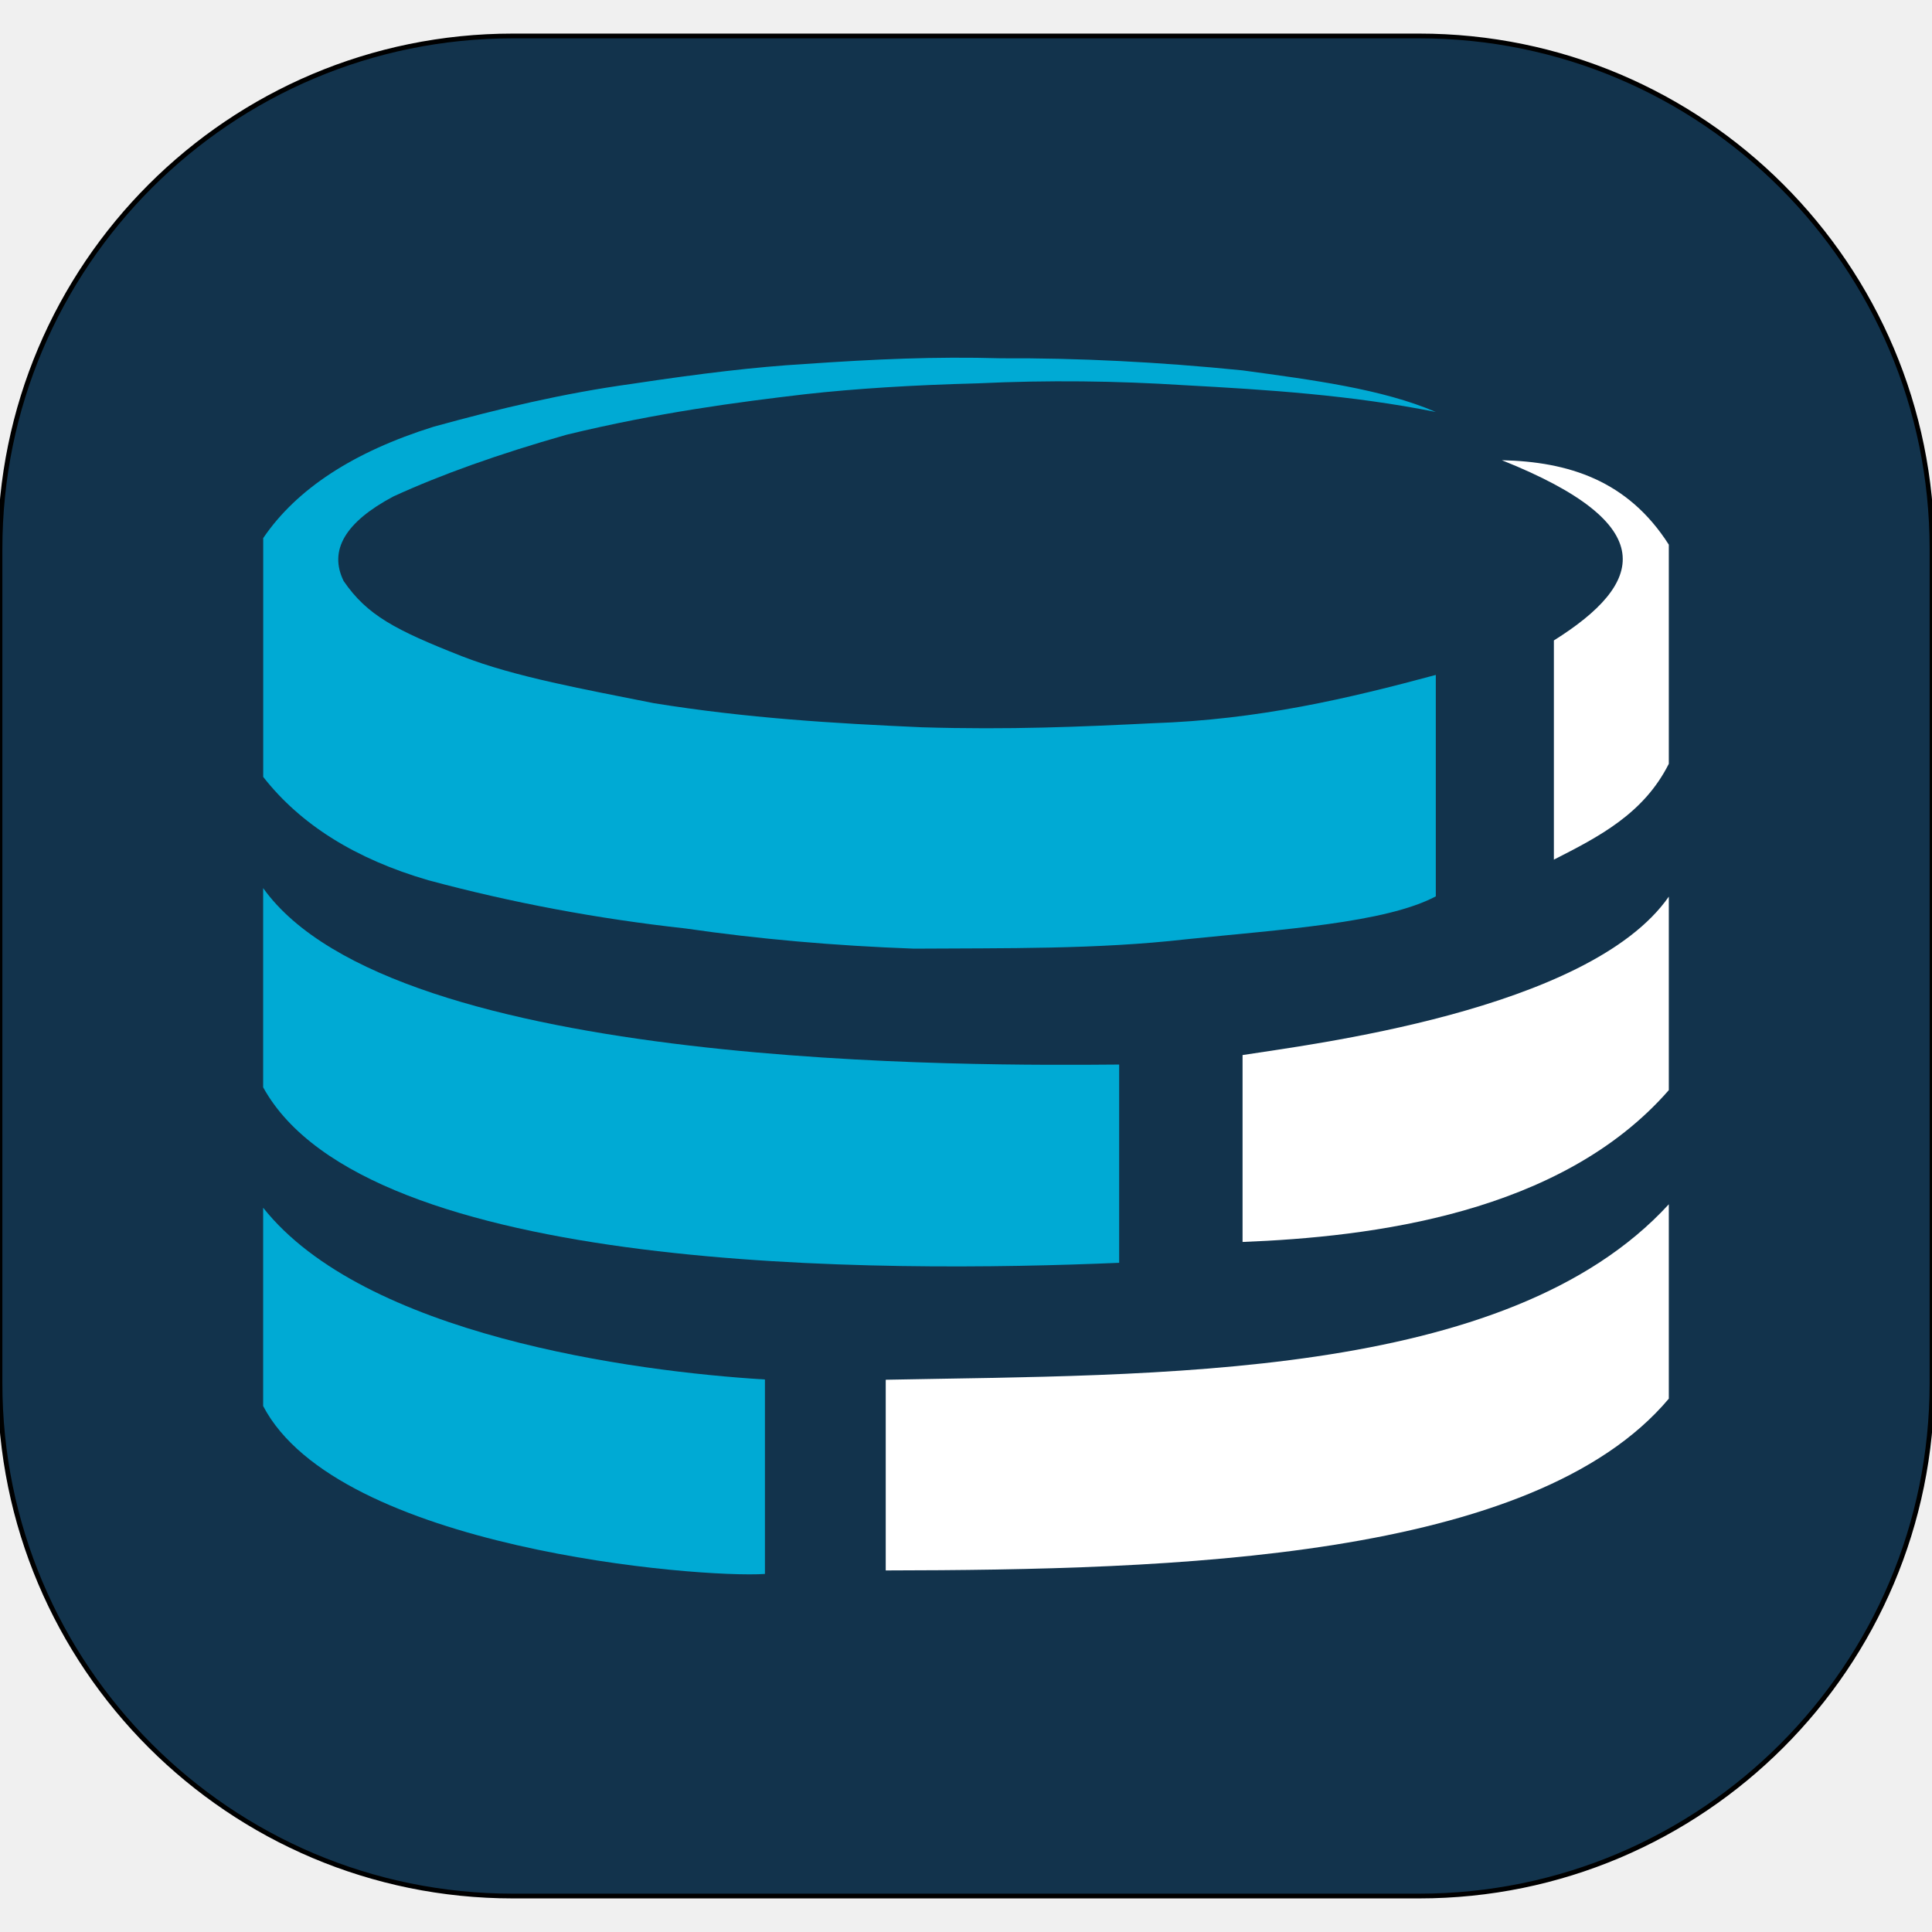
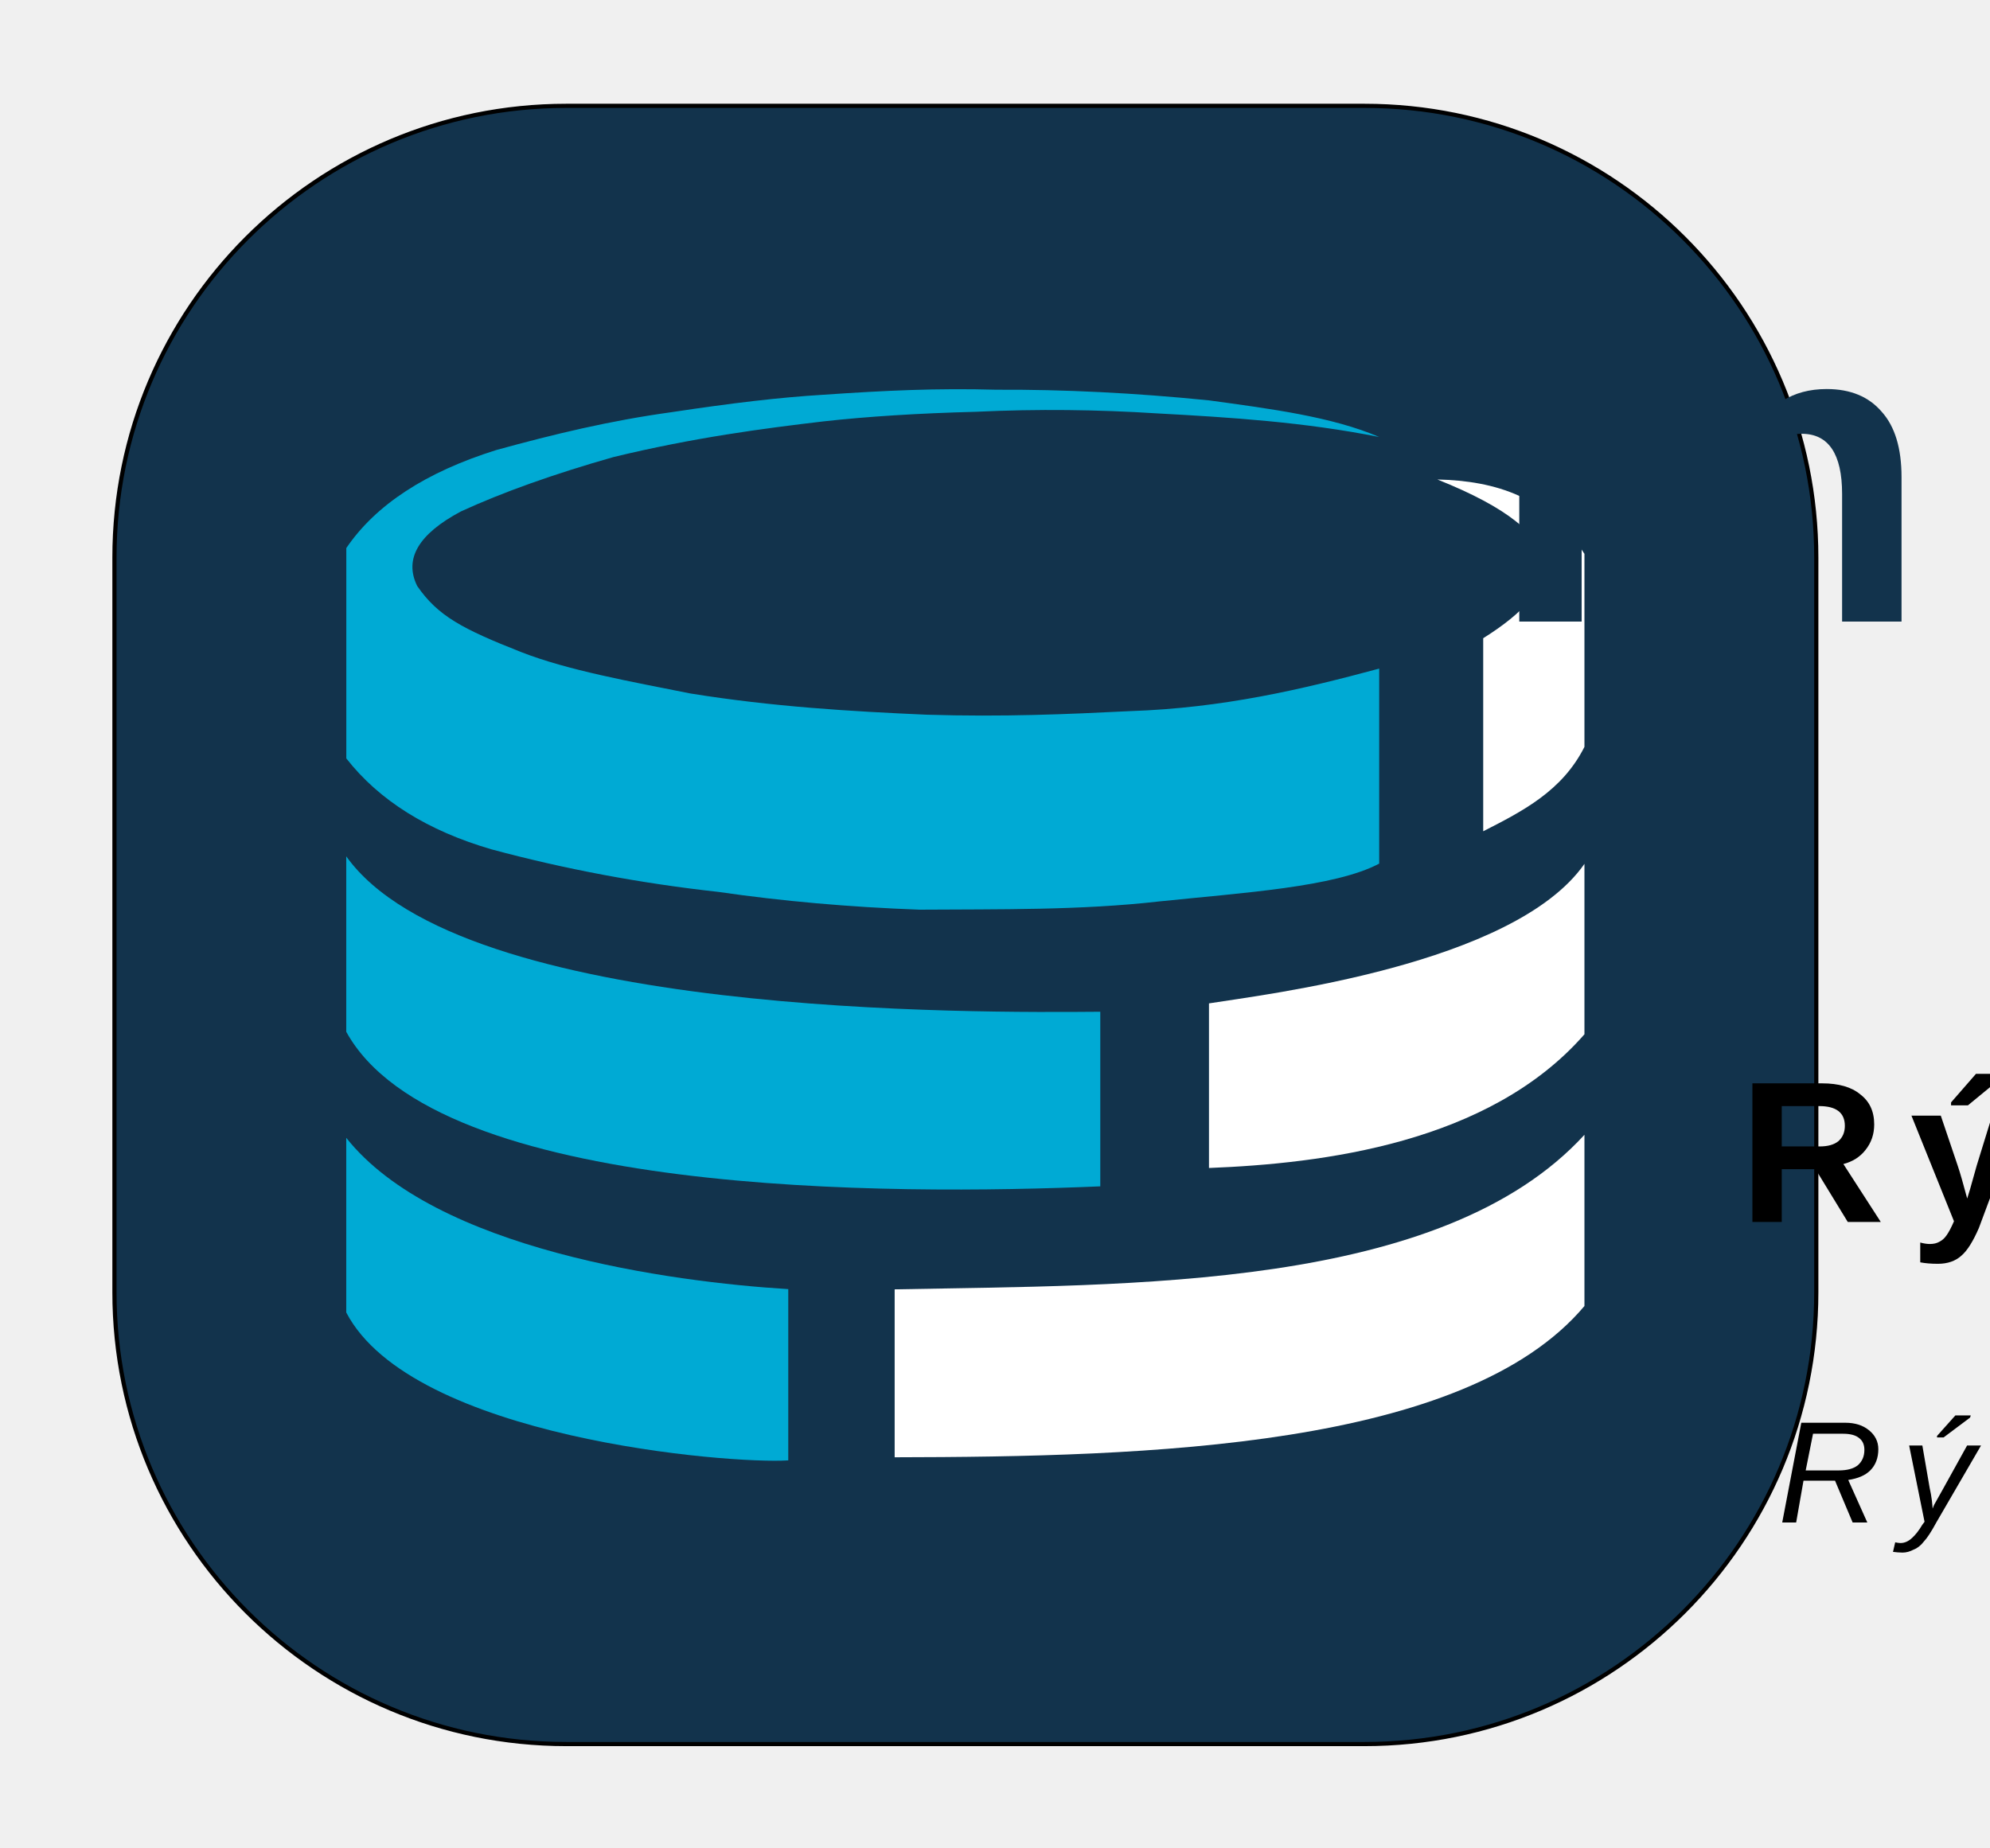
- <svg xmlns="http://www.w3.org/2000/svg" width="38" height="38" viewBox="48.174 60.778 36.243 34.894" version="1.1">
-   <defs>
-     <linearGradient id="logoIconGradient" x1="48.129" y1="78.225" x2="84.462" y2="78.225" gradientUnits="userSpaceOnUse">
-       <stop offset="0" style="stop-color:#12334c;stop-opacity:1;" />
+ <svg xmlns="http://www.w3.org/2000/svg" xmlns:xlink="http://www.w3.org/1999/xlink" width="224" height="208" viewBox="20 51 56 52" overflow="visible" preserveAspectRatio="xMinYMid meet" version="1.1" id="svg1" xml:space="preserve">
+   <defs id="defs1">
+     <linearGradient id="swatch13">
+       <stop style="stop-color:#12334c;stop-opacity:1;" offset="0" id="stop13" />
    </linearGradient>
+     <linearGradient xlink:href="#swatch13" id="linearGradient13" x1="48.129" y1="78.225" x2="84.462" y2="78.225" gradientUnits="userSpaceOnUse" />
  </defs>
-   <rect style="fill:url(#logoIconGradient);fill-opacity:1;stroke:#000000;stroke-width:0.089;stroke-dasharray:none;stroke-opacity:1" width="36.243" height="34.894" x="48.174" y="60.778" ry="9.623" />
-   <g transform="translate(2.168664,-1.207275)">
-     <path style="fill:#00aad4;stroke:none;stroke-width:0.1;stroke-dasharray:none" d="m 72.94,73.972 c -1.64,0.441 -3.32,0.84 -5.311,0.906 -1.336,0.066 -2.69,0.126 -4.329,0.076 -1.634,-0.072 -3.283,-0.17 -5.034,-0.453 -1.267,-0.254 -2.602,-0.49 -3.599,-0.881 -1.249,-0.492 -1.775,-0.768 -2.215,-1.409 -0.283,-0.576 0.028,-1.105 0.931,-1.586 0.892,-0.41 1.975,-0.796 3.247,-1.158 1.718,-0.417 3.205,-0.611 4.48,-0.761 0.934,-0.104 2.014,-0.172 3.238,-0.204 1.319,-0.063 2.612,-0.046 3.86,0.034 1.569,0.085 3.139,0.185 4.732,0.503 -1.004,-0.432 -2.32,-0.602 -3.624,-0.78 -1.577,-0.159 -3.087,-0.234 -4.53,-0.227 -1.259,-0.035 -2.355,0.016 -3.684,0.107 -0.937,0.057 -1.93,0.175 -3.238,0.372 -1.304,0.18 -2.489,0.465 -3.725,0.805 -1.504,0.471 -2.57,1.167 -3.196,2.089 v 4.48 c 0.7,0.895 1.732,1.541 3.096,1.938 1.563,0.421 3.174,0.723 4.832,0.906 1.355,0.197 2.781,0.323 4.279,0.378 1.709,-0.012 3.423,0.016 5.109,-0.176 1.782,-0.185 3.736,-0.304 4.681,-0.805 z" />
-     <path style="fill:#00aad4;stroke:none;stroke-width:0.1;stroke-dasharray:none" d="m 67,81.28 v 3.72 c -4.416,0.189 -14.122,0.228 -16.058,-3.292 v -3.737 c 2.455,3.439 13.487,3.33 16.058,3.31 z" />
-     <path style="fill:#00aad4;stroke:none;stroke-width:0.1;stroke-dasharray:none" d="M 60.355,90.837 V 87.189 C 57.862,87.037 52.834,86.353 50.942,83.967 V 87.687 c 1.399,2.679 8.167,3.233 9.413,3.15 z" />
-     <path style="fill:#ffffff;stroke:none;stroke-width:0.1;stroke-dasharray:none" d="m 75.155,73.325 c 1.7,-1.066 2.05,-2.173 -0.976,-3.381 1.244,0.028 2.361,0.375 3.132,1.584 v 4.111 c -0.472,0.939 -1.314,1.369 -2.156,1.798 z" />
-     <path style="fill:#ffffff;stroke:none;stroke-width:0.1;stroke-dasharray:none" d="m 77.311,78.13 v 3.631 c -2.028,2.325 -5.589,2.754 -7.996,2.848 v -3.506 c 1.184,-0.19 6.495,-0.819 7.996,-2.972 z" />
-     <path style="fill:#ffffff;stroke:none;stroke-width:0.1;stroke-dasharray:none" d="m 77.311,83.901 v 3.648 C 74.767,90.574 68.012,90.762 62.621,90.771 v -3.577 c 5.021,-0.1 11.646,0.029 14.69,-3.292 z" />
+   <g id="layer1">
+     <text xml:space="preserve" style="font-style:normal;font-variant:normal;font-weight:normal;font-stretch:normal;font-size:4.233px;line-height:1.4;font-family:Dubai,'Segoe UI',Arial,sans-serif;-inkscape-font-specification:Dubai;text-align:center;letter-spacing:0.529px;writing-mode:lr-tb;direction:ltr;text-anchor:middle;fill:#000000;fill-opacity:1;stroke:none;stroke-width:0.089;stroke-dasharray:none;stroke-opacity:1" x="108.328" y="137.121" id="text16">
+       <tspan id="tspan16" style="fill:#000000;stroke-width:0.089" x="108.328" y="137.121" />
+     </text>
+     <g id="g22" transform="matrix(1.321383,0,0,1.321383,-40.43561,-26.33215)">
+       <rect style="fill:url(#linearGradient13);fill-opacity:1;stroke:#000000;stroke-width:0.089;stroke-dasharray:none;stroke-opacity:1" id="rect13" width="36.243" height="34.894" x="48.174" y="60.778" ry="9.623" />
+       <g id="g13" transform="translate(2.168664,-1.207275)">
+         <path style="fill:#00aad4;stroke:none;stroke-width:0.1;stroke-dasharray:none" d="m 72.94,73.972 c -1.64,0.441 -3.32,0.84 -5.311,0.906 -1.336,0.066 -2.69,0.126 -4.329,0.076 -1.634,-0.072 -3.283,-0.17 -5.034,-0.453 -1.267,-0.254 -2.602,-0.49 -3.599,-0.881 -1.249,-0.492 -1.775,-0.768 -2.215,-1.409 -0.283,-0.576 0.028,-1.105 0.931,-1.586 0.892,-0.41 1.975,-0.796 3.247,-1.158 1.718,-0.417 3.205,-0.611 4.48,-0.761 0.934,-0.104 2.014,-0.172 3.238,-0.204 1.319,-0.063 2.612,-0.046 3.86,0.034 1.569,0.085 3.139,0.185 4.732,0.503 -1.004,-0.432 -2.32,-0.602 -3.624,-0.78 -1.577,-0.159 -3.087,-0.234 -4.53,-0.227 -1.259,-0.035 -2.355,0.016 -3.684,0.107 -0.937,0.057 -1.93,0.175 -3.238,0.372 -1.304,0.18 -2.489,0.465 -3.725,0.805 -1.504,0.471 -2.57,1.167 -3.196,2.089 v 4.48 c 0.7,0.895 1.732,1.541 3.096,1.938 1.563,0.421 3.174,0.723 4.832,0.906 1.355,0.197 2.781,0.323 4.279,0.378 1.709,-0.012 3.423,0.016 5.109,-0.176 1.782,-0.185 3.736,-0.304 4.681,-0.805 z" id="path8" />
+         <path style="fill:#00aad4;stroke:none;stroke-width:0.1;stroke-dasharray:none" d="m 67,81.28 v 3.72 c -4.416,0.189 -14.122,0.228 -16.058,-3.292 v -3.737 c 2.455,3.439 13.487,3.33 16.058,3.31 z" id="path9" />
+         <path style="fill:#00aad4;stroke:none;stroke-width:0.1;stroke-dasharray:none" d="M 60.355,90.837 V 87.189 C 57.862,87.037 52.834,86.353 50.942,83.967 V 87.687 c 1.399,2.679 8.167,3.233 9.413,3.15 z" id="path10" />
+         <path style="fill:#ffffff;stroke:none;stroke-width:0.1;stroke-dasharray:none" d="m 75.155,73.325 c 1.7,-1.066 2.05,-2.173 -0.976,-3.381 1.244,0.028 2.361,0.375 3.132,1.584 v 4.111 c -0.472,0.939 -1.314,1.369 -2.156,1.798 z" id="path11" />
+         <path style="fill:#ffffff;stroke:none;stroke-width:0.1;stroke-dasharray:none" d="m 77.311,78.13 v 3.631 c -2.028,2.325 -5.589,2.754 -7.996,2.848 v -3.506 c 1.184,-0.19 6.495,-0.819 7.996,-2.972 z" id="path12" />
+         <path style="fill:#ffffff;stroke:none;stroke-width:0.1;stroke-dasharray:none" d="m 77.311,83.901 v 3.648 C 74.767,90.574 68.012,90.762 62.621,90.771 v -3.577 c 5.021,-0.1 11.646,0.029 14.69,-3.292 z" id="path13" />
+       </g>
+       <g id="g14" transform="translate(1.423778,-1.017989)">
+         <text xml:space="preserve" style="font-size:9.191px;line-height:1.4;font-family:Arial;-inkscape-font-specification:Arial;text-align:center;letter-spacing:1.149px;writing-mode:lr-tb;direction:ltr;text-anchor:middle;fill:#12334c;fill-opacity:1;stroke:none;stroke-width:0.193;stroke-dasharray:none" x="110.082" y="72.78" id="text13">
+           <tspan id="tspan13" style="font-style:normal;font-variant:normal;font-weight:900;font-stretch:normal;font-family:Arial;-inkscape-font-specification:'Arial Heavy';fill:#12334c;fill-opacity:1;stroke-width:0.193" x="110.656" y="72.78">Insight</tspan>
+         </text>
+         <text xml:space="preserve" style="font-size:9.191px;line-height:1.4;font-family:Arial;-inkscape-font-specification:Arial;text-align:center;letter-spacing:1.149px;writing-mode:lr-tb;direction:ltr;text-anchor:middle;fill:#12334c;fill-opacity:1;stroke:none;stroke-width:0.193;stroke-dasharray:none" x="155.079" y="72.852" id="text14">
+           <tspan id="tspan14" style="font-style:normal;font-variant:normal;font-weight:normal;font-stretch:normal;font-family:Dubai,'Segoe UI',Arial,sans-serif;-inkscape-font-specification:Dubai;fill:#12334c;fill-opacity:1;stroke-width:0.193" x="155.654" y="72.852">Partners</tspan>
+         </text>
+       </g>
+       <rect style="fill:#00aad4;fill-opacity:1;stroke:none;stroke-width:0.069;stroke-dasharray:none;stroke-opacity:1" id="rect14" width="22.432" height="1.281" x="91.445" y="76.359" ry="0.641" />
+       <g id="g21" transform="translate(1.423778,-2.174534)">
+         <text xml:space="preserve" style="font-style:normal;font-variant:normal;font-weight:normal;font-stretch:normal;font-size:4.292px;line-height:1.4;font-family:Dubai,'Segoe UI',Arial,sans-serif;-inkscape-font-specification:Dubai;text-align:center;letter-spacing:0.537px;writing-mode:lr-tb;direction:ltr;text-anchor:middle;fill:#000000;fill-opacity:1;stroke:none;stroke-width:0.09;stroke-dasharray:none;stroke-opacity:1" x="97.096" y="86.726" id="text15">
+           <tspan id="tspan15" style="font-style:normal;font-variant:normal;font-weight:bold;font-stretch:normal;font-family:Dubai,'Segoe UI',Arial,sans-serif;-inkscape-font-specification:'Dubai Bold';fill:#000000;stroke-width:0.09" x="97.364" y="86.726">Rýchlo</tspan>
+         </text>
+         <text xml:space="preserve" style="font-style:normal;font-variant:normal;font-weight:normal;font-stretch:normal;font-size:4.292px;line-height:1.4;font-family:Dubai,'Segoe UI',Arial,sans-serif;-inkscape-font-specification:Dubai;text-align:center;letter-spacing:0.537px;writing-mode:lr-tb;direction:ltr;text-anchor:middle;fill:#000000;fill-opacity:1;stroke:none;stroke-width:0.09;stroke-dasharray:none;stroke-opacity:1" x="117.476" y="86.7" id="text19">
+           <tspan id="tspan19" style="font-style:normal;font-variant:normal;font-weight:bold;font-stretch:normal;font-family:Dubai,'Segoe UI',Arial,sans-serif;-inkscape-font-specification:'Dubai Bold';fill:#000000;stroke-width:0.09" x="117.744" y="86.7">Férovo</tspan>
+         </text>
+         <text xml:space="preserve" style="font-style:normal;font-variant:normal;font-weight:normal;font-stretch:normal;font-size:4.292px;line-height:1.4;font-family:Dubai,'Segoe UI',Arial,sans-serif;-inkscape-font-specification:Dubai;text-align:center;letter-spacing:0.537px;writing-mode:lr-tb;direction:ltr;text-anchor:middle;fill:#000000;fill-opacity:1;stroke:none;stroke-width:0.09;stroke-dasharray:none;stroke-opacity:1" x="144.3" y="86.7" id="text20">
+           <tspan id="tspan20" style="font-style:normal;font-variant:normal;font-weight:bold;font-stretch:normal;font-family:Dubai,'Segoe UI',Arial,sans-serif;-inkscape-font-specification:'Dubai Bold';fill:#000000;stroke-width:0.09" x="144.569" y="86.7">Zodpovedne</tspan>
+         </text>
+         <ellipse style="fill:#000000;fill-opacity:1;stroke:none;stroke-width:0.089;stroke-dasharray:none;stroke-opacity:1" id="path20" cx="107.322" cy="85.652" rx="0.605" ry="0.57" />
+         <ellipse style="fill:#000000;fill-opacity:1;stroke:none;stroke-width:0.089;stroke-dasharray:none;stroke-opacity:1" id="ellipse21" cx="127.91" cy="85.652" rx="0.605" ry="0.57" />
+       </g>
+       <text xml:space="preserve" style="font-style:normal;font-variant:normal;font-weight:bold;font-stretch:normal;font-size:3.099px;line-height:1.4;font-family:Dubai,'Segoe UI',Arial,sans-serif;-inkscape-font-specification:'Dubai Bold';text-align:center;letter-spacing:0.387px;writing-mode:lr-tb;direction:ltr;text-anchor:middle;fill:#000000;fill-opacity:1;stroke:none;stroke-width:0.065;stroke-dasharray:none;stroke-opacity:1" x="114.205" y="90.953" id="text21">
+         <tspan id="tspan21" style="font-style:italic;font-variant:normal;font-weight:normal;font-stretch:condensed;font-family:Arial;-inkscape-font-specification:'Arial Italic Condensed';stroke-width:0.065" x="114.399" y="90.953">Rýchle financie pre vaše plány</tspan>
+       </text>
+     </g>
  </g>
</svg>
